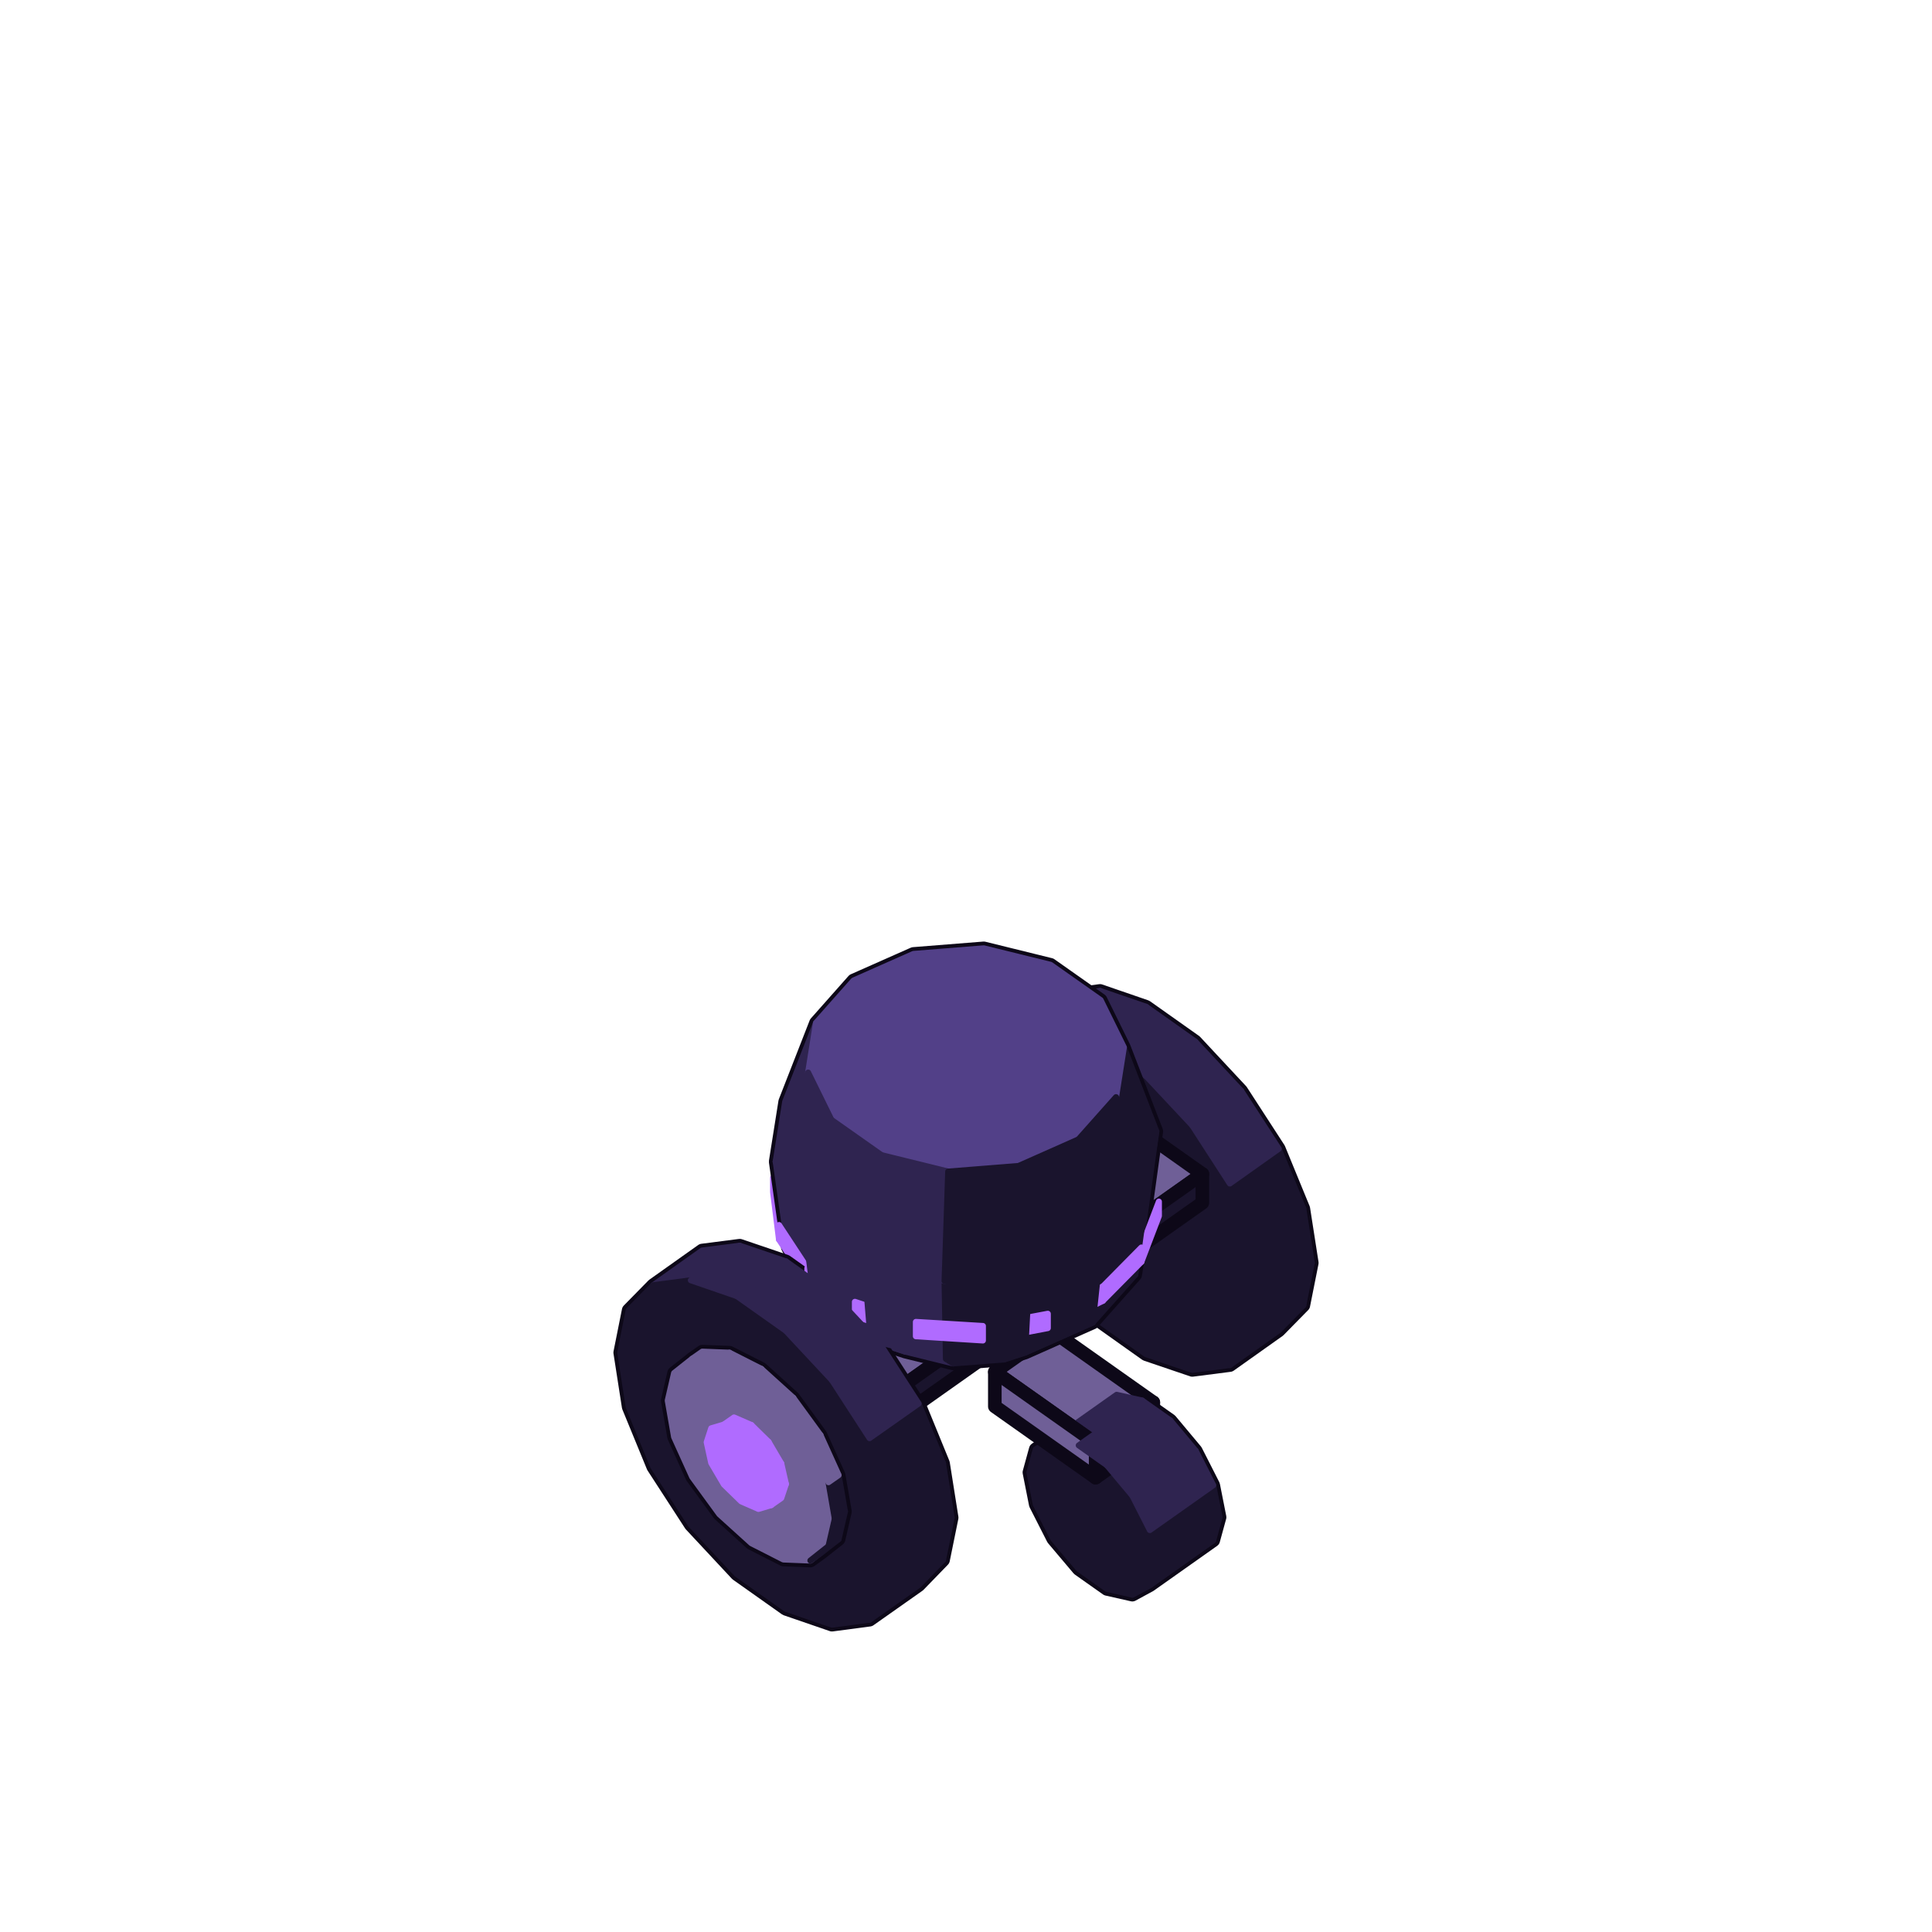
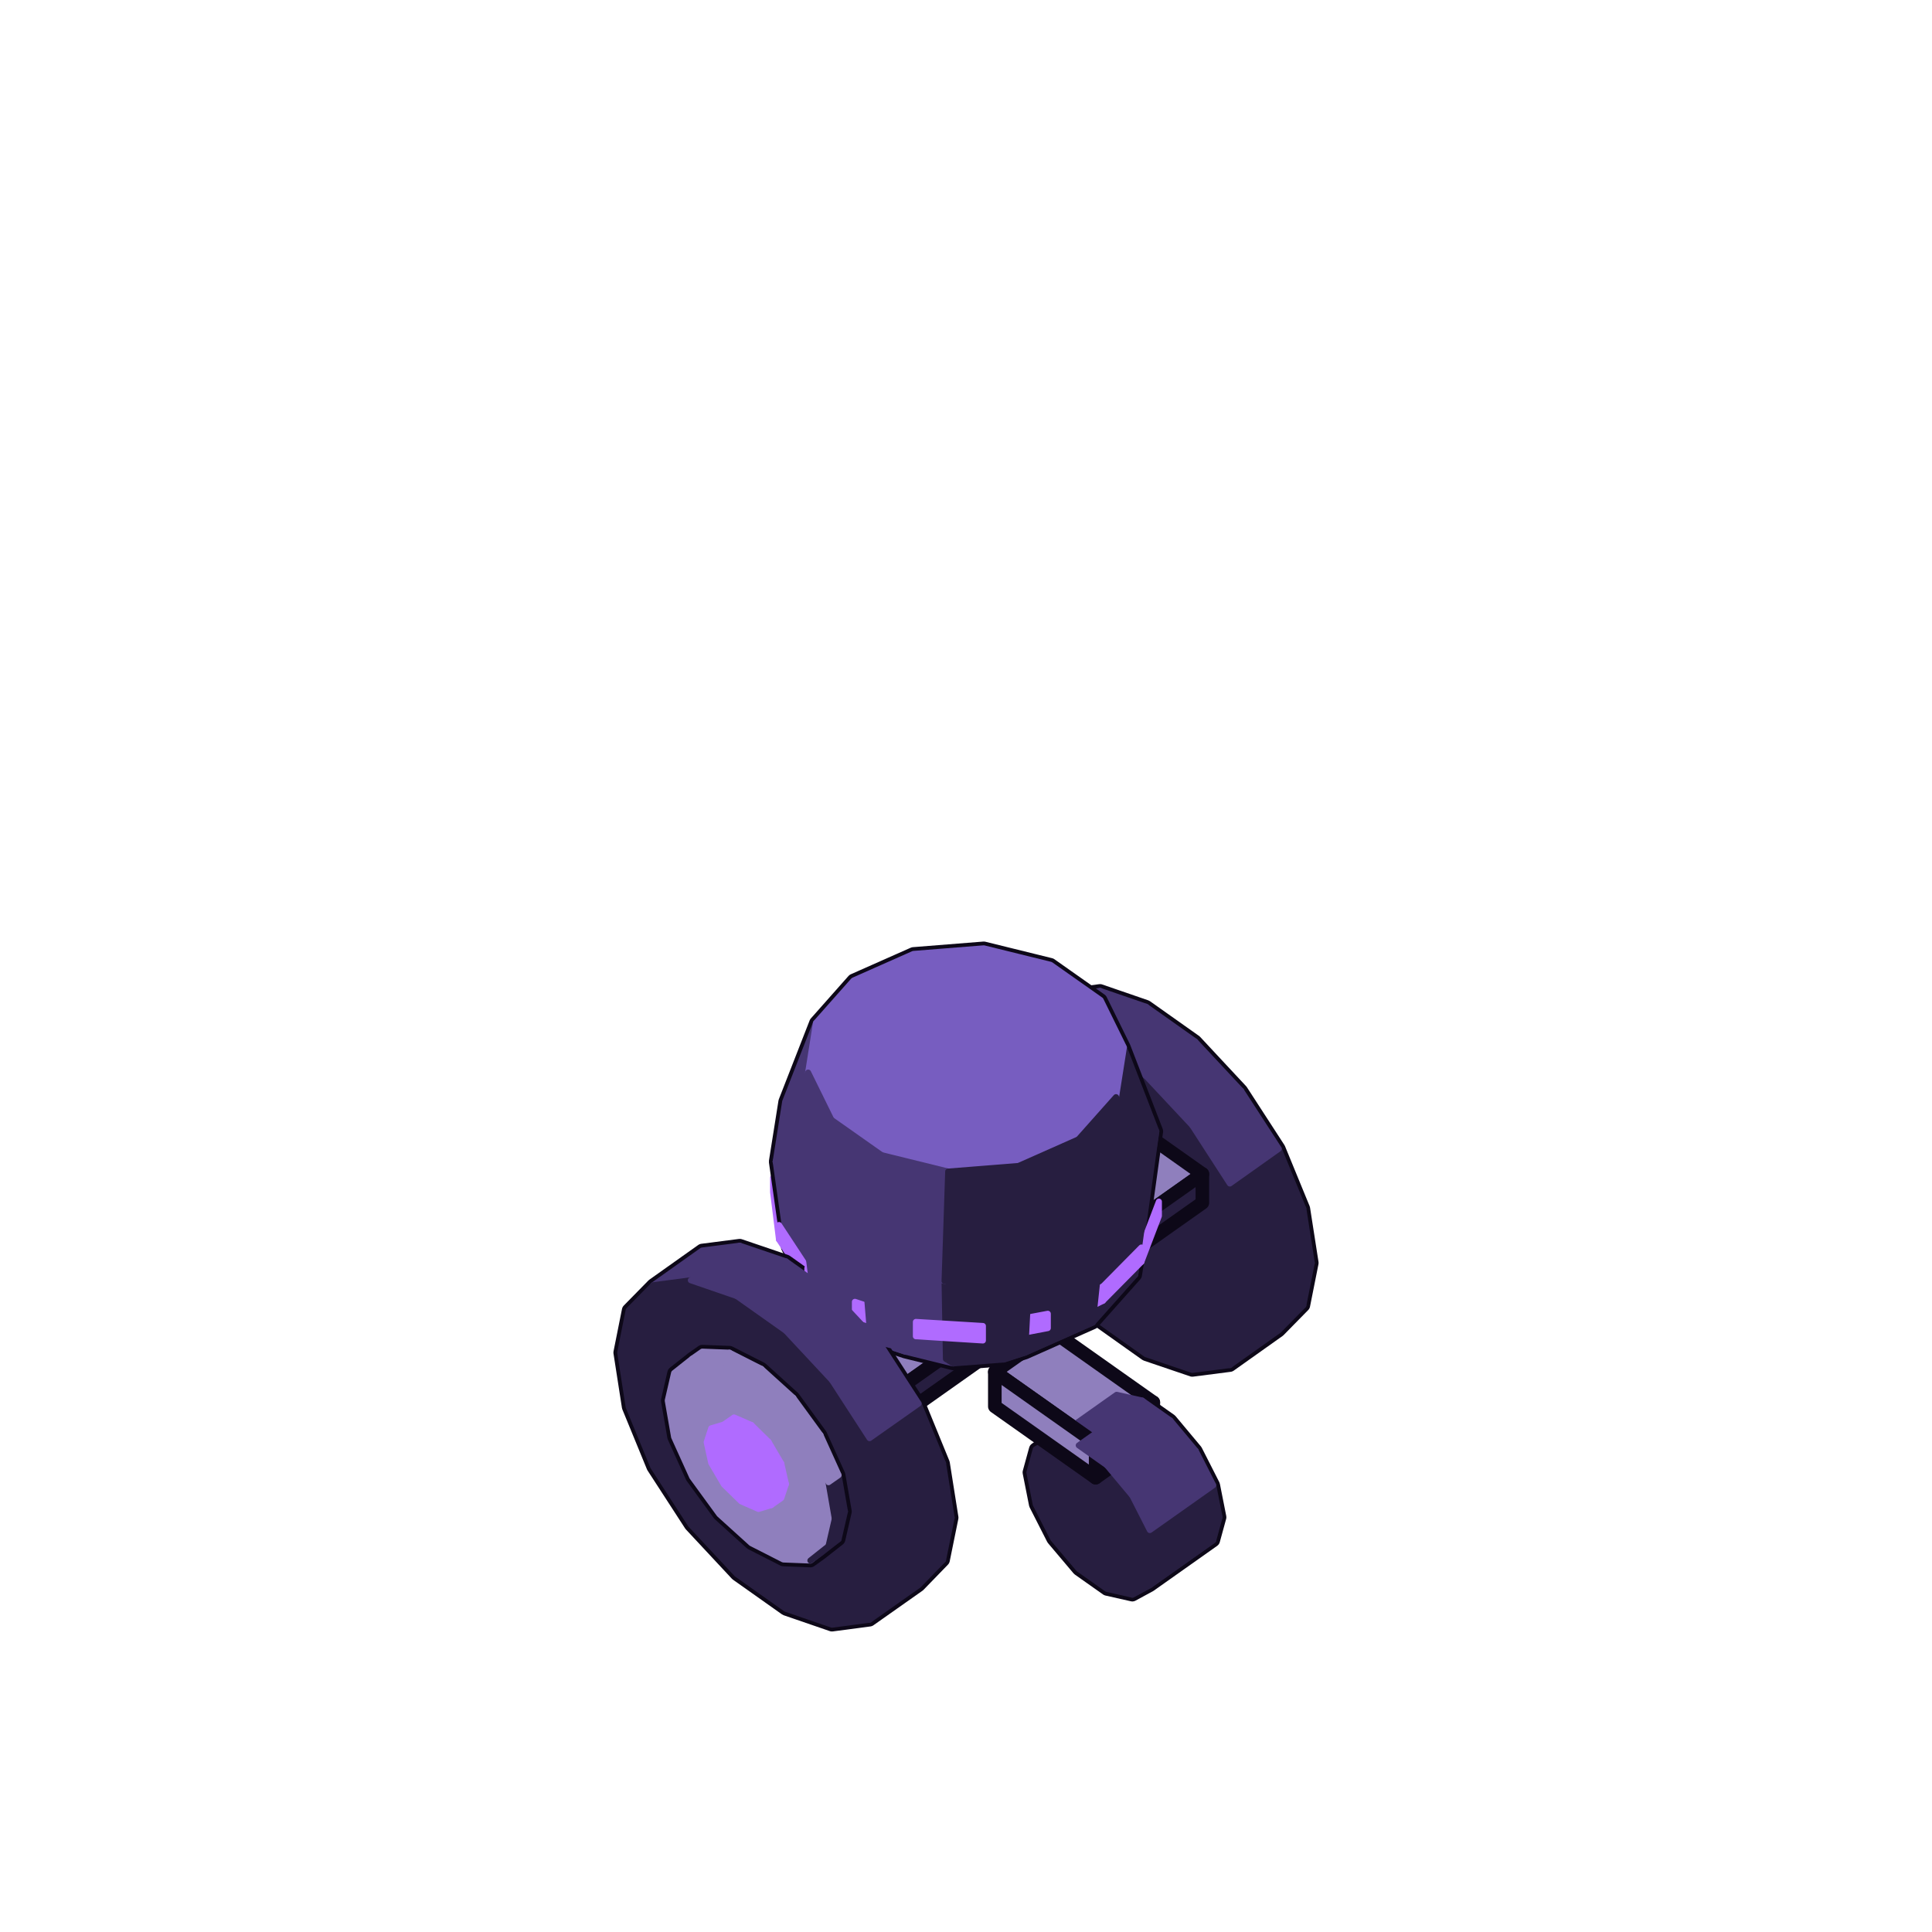
<svg xmlns="http://www.w3.org/2000/svg" viewBox="0 0 128 128" width="128" height="128" data-part-id="mage_drive" data-type="feet" data-direction="east">
  <g stroke="#0d0818" stroke-width="0.9" stroke-linejoin="round">
    <path d="M80.21 79.14 L79.37 79.38 L78.22 78.88 L77.08 77.76 L76.24 76.33 L75.93 74.97 L76.24 74.04 L77.08 73.79 L78.22 74.3 L79.37 75.41 L80.21 76.84 L80.51 78.21 Z" fill="#b06bff" stroke="#b06bff" stroke-width="0.4" />
    <path d="M72.02 73.14 L72.44 71.32 L73.64 70.38 L74.31 69.9 L76.1 69.97 L78.22 71.05 L80.34 72.97 L82.14 75.44 L83.34 78.09 L83.76 80.5 L83.34 82.32 L82.14 83.27 L81.47 83.74 L79.67 83.67 L77.56 82.6 L75.44 80.68 L73.64 78.21 L72.44 75.56 Z" fill="none" />
-     <path d="M82.67 82.8 L81.47 83.74 L79.67 83.67 L77.56 82.6 L75.44 80.68 L73.64 78.21 L72.44 75.56 L72.02 73.14 L72.44 71.32 L73.64 70.38 L75.44 70.45 L77.56 71.52 L79.67 73.44 L81.47 75.91 L82.67 78.56 L83.09 80.97 Z" fill="#6f5f97" stroke="#6f5f97" stroke-width="0.4" />
+     <path d="M82.67 82.8 L81.47 83.74 L79.67 83.67 L77.56 82.6 L75.44 80.68 L73.64 78.21 L72.44 75.56 L72.02 73.14 L72.44 71.32 L73.64 70.38 L75.44 70.45 L77.56 71.52 L79.67 73.44 L81.47 75.91 L82.67 78.56 L83.09 80.97 Z" fill="#8f7fbd" stroke="#8f7fbd" stroke-width="0.4" />
    <path d="M78.22 74.3 L77.08 73.79 L77.75 73.32 L78.89 73.82 Z" fill="#b06bff" stroke="#b06bff" stroke-width="0.4" />
    <path d="M80.21 79.14 L80.51 78.21 L81.18 77.73 L80.88 78.66 Z" fill="#b06bff" stroke="#b06bff" stroke-width="0.4" />
-     <path d="M81.47 83.74 L82.67 82.8 L83.34 82.32 L82.14 83.27 Z" fill="#1a142d" stroke="#1a142d" stroke-width="0.4" />
-     <path d="M75.44 70.45 L73.64 70.38 L74.31 69.9 L76.1 69.97 Z" fill="#6f5f97" stroke="#6f5f97" stroke-width="0.4" />
+     <path d="M81.47 83.74 L82.67 82.8 L83.34 82.32 L82.14 83.27 Z" fill="#271e40" stroke="#271e40" stroke-width="0.4" />
+     <path d="M75.44 70.45 L73.64 70.38 L74.31 69.9 L76.1 69.97 Z" fill="#8f7fbd" stroke="#8f7fbd" stroke-width="0.4" />
    <path d="M80.51 78.21 L80.21 76.84 L80.88 76.37 L81.18 77.73 Z" fill="#b06bff" stroke="#b06bff" stroke-width="0.4" />
    <path d="M79.37 75.41 L78.22 74.3 L78.89 73.82 L80.04 74.94 Z" fill="#b06bff" stroke="#b06bff" stroke-width="0.4" />
    <path d="M80.21 76.84 L79.37 75.41 L80.04 74.94 L80.88 76.37 Z" fill="#b06bff" stroke="#b06bff" stroke-width="0.4" />
    <path d="M64.95 72.74 L65.52 69.94 L67.14 68.27 L70.39 65.98 L72.88 65.65 L75.93 66.7 L79.18 69.0 L82.23 72.27 L84.72 76.11 L86.35 80.08 L86.91 83.67 L86.35 86.48 L84.72 88.14 L81.48 90.44 L78.99 90.76 L75.93 89.72 L72.69 87.42 L69.63 84.15 L67.14 80.3 L65.52 76.34 Z" fill="none" />
-     <path d="M69.63 67.95 L67.14 68.27 L70.39 65.98 L72.88 65.65 Z" fill="#2f2450" stroke="#2f2450" stroke-width="0.4" />
-     <path d="M83.1 88.77 L81.48 90.44 L78.99 90.76 L75.93 89.72 L72.69 87.42 L69.63 84.15 L67.14 80.3 L65.52 76.34 L64.95 72.74 L65.52 69.94 L67.14 68.27 L69.63 67.95 L72.69 68.99 L75.93 71.29 L78.99 74.56 L81.48 78.41 L83.1 82.37 L83.66 85.97 Z" fill="#1a142d" stroke="#1a142d" stroke-width="0.4" />
-     <path d="M82.67 82.8 L83.09 80.97 L83.76 80.5 L83.34 82.32 Z" fill="#1a142d" stroke="#1a142d" stroke-width="0.4" />
-     <path d="M77.56 71.52 L75.44 70.45 L76.1 69.97 L78.22 71.05 Z" fill="#6f5f97" stroke="#6f5f97" stroke-width="0.4" />
-     <path d="M81.48 90.44 L83.1 88.77 L86.35 86.48 L84.72 88.14 Z" fill="#1a142d" stroke="#1a142d" stroke-width="0.4" />
-     <path d="M83.09 80.97 L82.67 78.56 L83.34 78.09 L83.76 80.5 Z" fill="#1a142d" stroke="#1a142d" stroke-width="0.4" />
-     <path d="M79.67 73.44 L77.56 71.52 L78.22 71.05 L80.34 72.97 Z" fill="#6f5f97" stroke="#6f5f97" stroke-width="0.4" />
-     <path d="M72.69 68.99 L69.63 67.95 L72.88 65.65 L75.93 66.7 Z" fill="#2f2450" stroke="#2f2450" stroke-width="0.4" />
-     <path d="M82.67 78.56 L81.47 75.91 L82.14 75.44 L83.34 78.09 Z" fill="#6f5f97" stroke="#6f5f97" stroke-width="0.4" />
-     <path d="M81.47 75.91 L79.67 73.44 L80.34 72.97 L82.14 75.44 Z" fill="#6f5f97" stroke="#6f5f97" stroke-width="0.4" />
-     <path d="M83.1 88.77 L83.66 85.97 L86.91 83.67 L86.35 86.48 Z" fill="#1a142d" stroke="#1a142d" stroke-width="0.4" />
-     <path d="M75.93 71.29 L72.69 68.99 L75.93 66.7 L79.18 69.0 Z" fill="#2f2450" stroke="#2f2450" stroke-width="0.4" />
-     <path d="M83.66 85.97 L83.1 82.37 L86.35 80.08 L86.91 83.67 Z" fill="#1a142d" stroke="#1a142d" stroke-width="0.4" />
-     <path d="M78.99 74.56 L75.93 71.29 L79.18 69.0 L82.23 72.27 Z" fill="#2f2450" stroke="#2f2450" stroke-width="0.4" />
-     <path d="M83.1 82.37 L81.48 78.41 L84.72 76.11 L86.35 80.08 Z" fill="#1a142d" stroke="#1a142d" stroke-width="0.4" />
-     <path d="M48.34 93.98 L52.54 96.95 L79.66 77.78 L75.46 74.81 Z" fill="#6f5f97" />
-     <path d="M81.48 78.41 L78.99 74.56 L82.23 72.27 L84.72 76.11 Z" fill="#2f2450" stroke="#2f2450" stroke-width="0.4" />
-     <path d="M52.54 98.86 L79.66 79.69 L79.66 77.78 L52.54 96.95 Z" fill="#1a142d" />
+     <path d="M69.63 67.95 L67.14 68.27 L70.39 65.98 L72.88 65.65 Z" fill="#463673" stroke="#463673" stroke-width="0.4" />
+     <path d="M83.1 88.77 L81.48 90.44 L78.99 90.76 L75.93 89.72 L72.69 87.42 L69.63 84.15 L67.14 80.3 L65.52 76.34 L64.95 72.74 L65.52 69.94 L67.14 68.27 L69.63 67.95 L72.69 68.99 L75.93 71.29 L78.99 74.56 L81.48 78.41 L83.1 82.37 L83.66 85.97 Z" fill="#271e40" stroke="#271e40" stroke-width="0.4" />
+     <path d="M82.67 82.8 L83.09 80.97 L83.76 80.5 L83.34 82.32 Z" fill="#271e40" stroke="#271e40" stroke-width="0.4" />
+     <path d="M77.56 71.52 L75.44 70.45 L76.1 69.97 L78.22 71.05 Z" fill="#8f7fbd" stroke="#8f7fbd" stroke-width="0.4" />
+     <path d="M81.48 90.44 L83.1 88.77 L86.35 86.48 L84.72 88.14 Z" fill="#271e40" stroke="#271e40" stroke-width="0.4" />
+     <path d="M83.09 80.97 L82.67 78.56 L83.34 78.09 L83.76 80.5 Z" fill="#271e40" stroke="#271e40" stroke-width="0.4" />
+     <path d="M79.67 73.44 L77.56 71.52 L78.22 71.05 L80.34 72.97 Z" fill="#8f7fbd" stroke="#8f7fbd" stroke-width="0.4" />
+     <path d="M72.69 68.99 L69.63 67.95 L72.88 65.65 L75.93 66.7 Z" fill="#463673" stroke="#463673" stroke-width="0.4" />
+     <path d="M82.67 78.56 L81.47 75.91 L82.14 75.44 L83.34 78.09 Z" fill="#8f7fbd" stroke="#8f7fbd" stroke-width="0.4" />
+     <path d="M81.47 75.91 L79.67 73.44 L80.34 72.97 L82.14 75.44 Z" fill="#8f7fbd" stroke="#8f7fbd" stroke-width="0.4" />
+     <path d="M83.1 88.77 L83.66 85.97 L86.91 83.67 L86.35 86.48 Z" fill="#271e40" stroke="#271e40" stroke-width="0.4" />
+     <path d="M75.93 71.29 L72.69 68.99 L75.93 66.7 L79.18 69.0 Z" fill="#463673" stroke="#463673" stroke-width="0.4" />
+     <path d="M83.66 85.97 L83.1 82.37 L86.35 80.08 L86.91 83.67 Z" fill="#271e40" stroke="#271e40" stroke-width="0.4" />
+     <path d="M78.99 74.56 L75.93 71.29 L79.18 69.0 L82.23 72.27 Z" fill="#463673" stroke="#463673" stroke-width="0.4" />
+     <path d="M83.1 82.37 L81.48 78.41 L84.72 76.11 L86.35 80.08 Z" fill="#271e40" stroke="#271e40" stroke-width="0.4" />
+     <path d="M48.34 93.98 L52.54 96.95 L79.66 77.78 L75.46 74.81 Z" fill="#8f7fbd" />
+     <path d="M81.48 78.41 L78.99 74.56 L82.23 72.27 L84.72 76.11 Z" fill="#463673" stroke="#463673" stroke-width="0.4" />
+     <path d="M52.54 98.86 L79.66 79.69 L79.66 77.78 L52.54 96.95 Z" fill="#271e40" />
    <path d="M77.99 99.54 L77.13 99.56 L76.07 98.81 L75.21 97.58 L74.88 96.33 L75.21 95.56 L76.07 95.54 L77.13 96.29 L77.99 97.52 L78.32 98.76 Z" fill="#dd98ff" stroke="#dd98ff" stroke-width="0.4" />
    <path d="M76.07 95.54 L75.21 95.56 L75.78 95.15 L76.64 95.13 Z" fill="#dd98ff" stroke="#dd98ff" stroke-width="0.4" />
    <path d="M77.99 99.54 L78.32 98.76 L78.89 98.36 L78.56 99.14 Z" fill="#dd98ff" stroke="#dd98ff" stroke-width="0.4" />
    <path d="M77.13 96.29 L76.07 95.54 L76.64 95.13 L77.7 95.89 Z" fill="#dd98ff" stroke="#dd98ff" stroke-width="0.4" />
    <path d="M78.32 98.76 L77.99 97.52 L78.56 97.12 L78.89 98.36 Z" fill="#dd98ff" stroke="#dd98ff" stroke-width="0.4" />
    <path d="M77.99 97.52 L77.13 96.29 L77.7 95.89 L78.56 97.12 Z" fill="#dd98ff" stroke="#dd98ff" stroke-width="0.4" />
    <path d="M68.2 97.55 L68.62 96.02 L72.82 93.05 L73.98 92.41 L75.67 92.79 L77.54 94.11 L79.22 96.12 L80.38 98.4 L80.8 100.52 L80.38 102.05 L76.18 105.02 L75.02 105.65 L73.34 105.27 L71.47 103.95 L69.78 101.95 L68.62 99.67 Z" fill="none" />
-     <path d="M75.02 105.65 L76.18 105.02 L80.38 102.05 L79.22 102.68 Z" fill="#1a142d" stroke="#1a142d" stroke-width="0.4" />
-     <path d="M65.91 90.89 L72.59 95.61 L76.41 92.91 L69.73 88.19 Z" fill="#6f5f97" />
-     <path d="M71.47 95.76 L69.78 95.38 L73.98 92.41 L75.67 92.79 Z" fill="#2f2450" stroke="#2f2450" stroke-width="0.4" />
-     <path d="M76.18 105.02 L75.02 105.65 L73.34 105.27 L71.47 103.95 L69.78 101.95 L68.62 99.67 L68.2 97.55 L68.62 96.02 L69.78 95.38 L71.47 95.76 L73.34 97.08 L75.02 99.09 L76.18 101.37 L76.6 103.49 Z" fill="#1a142d" stroke="#1a142d" stroke-width="0.4" />
-     <path d="M65.91 93.18 L72.59 97.9 L72.59 95.61 L65.91 90.89 Z" fill="#6f5f97" />
+     <path d="M75.02 105.65 L76.18 105.02 L80.38 102.05 L79.22 102.68 Z" fill="#271e40" stroke="#271e40" stroke-width="0.4" />
+     <path d="M65.91 90.89 L72.59 95.61 L76.41 92.91 L69.73 88.19 Z" fill="#8f7fbd" />
+     <path d="M71.47 95.76 L69.78 95.38 L73.98 92.41 L75.67 92.79 Z" fill="#463673" stroke="#463673" stroke-width="0.4" />
+     <path d="M76.18 105.02 L75.02 105.65 L73.34 105.27 L71.47 103.95 L69.78 101.95 L68.62 99.67 L68.2 97.55 L68.62 96.02 L69.78 95.38 L71.47 95.76 L73.34 97.08 L75.02 99.09 L76.18 101.37 L76.6 103.49 Z" fill="#271e40" stroke="#271e40" stroke-width="0.4" />
+     <path d="M65.91 93.18 L72.59 97.9 L72.59 95.61 L65.91 90.89 Z" fill="#8f7fbd" />
    <path d="M51.22 78.98 L51.61 82.12 L51.61 81.16 L51.22 78.03 Z" fill="#b06bff" stroke="#b06bff" stroke-width="0.4" />
-     <path d="M76.18 105.02 L76.6 103.49 L80.8 100.52 L80.38 102.05 Z" fill="#1a142d" stroke="#1a142d" stroke-width="0.4" />
+     <path d="M76.18 105.02 L76.6 103.49 L80.8 100.52 L80.38 102.05 Z" fill="#271e40" stroke="#271e40" stroke-width="0.4" />
    <path d="M51.39 76.96 L52.02 72.99 L54.06 67.77 L56.55 64.96 L60.52 63.2 L65.18 62.83 L69.6 63.92 L72.92 66.26 L74.46 69.39 L76.61 74.95 L75.81 80.74 L75.21 84.46 L72.4 87.62 L67.92 89.61 L66.5 90.07 L63.15 90.33 L59.98 89.55 L57.68 88.79 L53.94 86.15 L52.19 82.62 Z" fill="none" />
-     <path d="M72.59 97.9 L76.41 95.2 L76.41 92.91 L72.59 95.61 Z" fill="#1a142d" />
-     <path d="M75.21 84.46 L75.81 80.74 L76.61 74.95 L75.98 78.92 Z" fill="#1a142d" stroke="#1a142d" stroke-width="0.4" />
-     <path d="M73.34 97.08 L71.47 95.76 L75.67 92.79 L77.54 94.11 Z" fill="#2f2450" stroke="#2f2450" stroke-width="0.4" />
-     <path d="M57.6 87.87 L59.98 89.55 L57.68 88.79 L53.94 86.15 Z" fill="#2f2450" stroke="#2f2450" stroke-width="0.4" />
-     <path d="M76.6 103.49 L76.18 101.37 L80.38 98.4 L80.8 100.52 Z" fill="#1a142d" stroke="#1a142d" stroke-width="0.4" />
+     <path d="M72.59 97.9 L76.41 95.2 L76.41 92.91 L72.59 95.61 Z" fill="#271e40" />
+     <path d="M75.21 84.46 L75.81 80.74 L76.61 74.95 L75.98 78.92 Z" fill="#271e40" stroke="#271e40" stroke-width="0.4" />
+     <path d="M73.34 97.08 L71.47 95.76 L75.67 92.79 L77.54 94.11 Z" fill="#463673" stroke="#463673" stroke-width="0.4" />
+     <path d="M57.6 87.87 L59.98 89.55 L57.68 88.79 L53.94 86.15 Z" fill="#463673" stroke="#463673" stroke-width="0.4" />
+     <path d="M76.6 103.49 L76.18 101.37 L80.38 98.4 L80.8 100.52 Z" fill="#271e40" stroke="#271e40" stroke-width="0.4" />
    <path d="M75.62 83.6 L76.78 80.56 L76.78 79.61 L75.62 82.65 Z" fill="#b06bff" stroke="#b06bff" stroke-width="0.4" />
-     <path d="M75.02 99.09 L73.34 97.08 L77.54 94.11 L79.22 96.12 Z" fill="#2f2450" stroke="#2f2450" stroke-width="0.4" />
-     <path d="M76.18 101.37 L75.02 99.09 L79.22 96.12 L80.38 98.4 Z" fill="#2f2450" stroke="#2f2450" stroke-width="0.4" />
-     <path d="M66.5 90.07 L69.35 88.8 L72.4 87.62 L67.92 89.61 Z" fill="#1a142d" stroke="#1a142d" stroke-width="0.4" />
-     <path d="M52.19 82.62 L53.94 86.15 L53.26 80.73 L51.39 76.96 Z" fill="#2f2450" stroke="#2f2450" stroke-width="0.4" />
-     <path d="M59.98 89.55 L63.15 90.33 L62.67 90.03 L57.68 88.79 Z" fill="#2f2450" stroke="#2f2450" stroke-width="0.4" />
-     <path d="M52.02 72.99 L51.39 76.96 L53.54 71.06 L54.06 67.77 Z" fill="#2f2450" stroke="#2f2450" stroke-width="0.4" />
+     <path d="M75.02 99.09 L73.34 97.08 L77.54 94.11 L79.22 96.12 Z" fill="#463673" stroke="#463673" stroke-width="0.4" />
+     <path d="M76.18 101.37 L75.02 99.09 L79.22 96.12 L80.38 98.4 Z" fill="#463673" stroke="#463673" stroke-width="0.4" />
+     <path d="M66.5 90.07 L69.35 88.8 L72.4 87.62 L67.92 89.61 Z" fill="#271e40" stroke="#271e40" stroke-width="0.4" />
+     <path d="M52.19 82.62 L53.94 86.15 L53.26 80.73 L51.39 76.96 Z" fill="#463673" stroke="#463673" stroke-width="0.4" />
+     <path d="M59.98 89.55 L63.15 90.33 L62.67 90.03 L57.68 88.79 Z" fill="#463673" stroke="#463673" stroke-width="0.4" />
+     <path d="M52.02 72.99 L51.39 76.96 L53.54 71.06 L54.06 67.77 Z" fill="#463673" stroke="#463673" stroke-width="0.4" />
    <path d="M51.61 82.12 L53.49 84.97 L53.49 84.02 L51.61 81.16 Z" fill="#b06bff" stroke="#b06bff" stroke-width="0.4" />
-     <path d="M63.15 90.33 L66.5 90.07 L67.92 89.61 L62.67 90.03 Z" fill="#1a142d" stroke="#1a142d" stroke-width="0.4" />
+     <path d="M63.15 90.33 L66.5 90.07 L67.92 89.61 L62.67 90.03 Z" fill="#271e40" stroke="#271e40" stroke-width="0.4" />
    <path d="M41.09 89.61 L41.65 86.81 L43.28 85.15 L46.52 82.85 L49.01 82.53 L52.07 83.57 L55.31 85.87 L58.37 89.14 L60.86 92.99 L62.48 96.95 L63.05 100.55 L62.48 103.35 L60.86 105.02 L57.61 107.31 L55.12 107.64 L52.07 106.59 L48.82 104.29 L45.77 101.02 L43.28 97.18 L41.65 93.21 Z" fill="none" />
-     <path d="M45.77 84.82 L43.28 85.15 L46.52 82.85 L49.01 82.53 Z" fill="#2f2450" stroke="#2f2450" stroke-width="0.4" />
-     <path d="M48.34 95.89 L52.54 98.86 L52.54 96.95 L48.34 93.98 Z" fill="#6f5f97" />
-     <path d="M59.24 105.65 L57.61 107.31 L55.12 107.64 L52.07 106.59 L48.82 104.29 L45.77 101.02 L43.28 97.18 L41.65 93.21 L41.09 89.61 L41.65 86.81 L43.28 85.15 L45.77 84.82 L48.82 85.87 L52.07 88.17 L55.12 91.44 L57.61 95.28 L59.24 99.25 L59.8 102.84 Z" fill="#1a142d" stroke="#1a142d" stroke-width="0.4" />
-     <path d="M72.4 87.62 L75.21 84.46 L75.98 78.92 L72.97 82.3 Z" fill="#1a142d" stroke="#1a142d" stroke-width="0.4" />
+     <path d="M45.77 84.82 L43.28 85.15 L46.52 82.85 L49.01 82.53 Z" fill="#463673" stroke="#463673" stroke-width="0.4" />
+     <path d="M48.34 95.89 L52.54 98.86 L52.54 96.95 L48.34 93.98 Z" fill="#8f7fbd" />
+     <path d="M59.24 105.65 L57.61 107.31 L55.12 107.64 L52.07 106.59 L48.82 104.29 L45.77 101.02 L43.28 97.18 L41.65 93.21 L41.09 89.61 L41.65 86.81 L43.28 85.15 L45.77 84.82 L48.82 85.87 L52.07 88.17 L55.12 91.44 L57.61 95.28 L59.24 99.25 L59.8 102.84 Z" fill="#271e40" stroke="#271e40" stroke-width="0.4" />
+     <path d="M72.4 87.62 L75.21 84.46 L75.98 78.92 L72.97 82.3 Z" fill="#271e40" stroke="#271e40" stroke-width="0.4" />
    <path d="M44.24 92.79 L44.66 90.97 L45.86 90.02 L46.53 89.55 L48.33 89.62 L50.44 90.69 L52.56 92.61 L54.36 95.08 L55.56 97.73 L55.98 100.14 L55.56 101.97 L54.36 102.91 L53.69 103.39 L51.9 103.32 L49.78 102.24 L47.66 100.32 L45.86 97.85 L44.66 95.2 Z" fill="none" />
-     <path d="M54.89 102.44 L53.69 103.39 L51.9 103.32 L49.78 102.24 L47.66 100.32 L45.86 97.85 L44.66 95.2 L44.24 92.79 L44.66 90.97 L45.86 90.02 L47.66 90.09 L49.78 91.17 L51.9 93.09 L53.69 95.56 L54.89 98.2 L55.31 100.62 Z" fill="#6f5f97" stroke="#6f5f97" stroke-width="0.4" />
+     <path d="M54.89 102.44 L53.69 103.39 L51.9 103.32 L49.78 102.24 L47.66 100.32 L45.86 97.85 L44.66 95.2 L44.24 92.79 L44.66 90.97 L45.86 90.02 L47.66 90.09 L49.78 91.17 L51.9 93.09 L53.69 95.56 L54.89 98.2 L55.31 100.62 Z" fill="#8f7fbd" stroke="#8f7fbd" stroke-width="0.4" />
    <path d="M73.07 86.18 L75.62 83.6 L75.62 82.65 L73.07 85.23 Z" fill="#b06bff" stroke="#b06bff" stroke-width="0.4" />
-     <path d="M75.98 78.92 L76.61 74.95 L74.46 69.39 L73.94 72.69 Z" fill="#1a142d" stroke="#1a142d" stroke-width="0.4" />
+     <path d="M75.98 78.92 L76.61 74.95 L74.46 69.39 L73.94 72.69 Z" fill="#271e40" stroke="#271e40" stroke-width="0.4" />
    <path d="M51.09 99.72 L50.25 99.97 L49.11 99.47 L47.96 98.35 L47.12 96.92 L46.82 95.55 L47.12 94.63 L47.96 94.38 L49.11 94.88 L50.25 96.0 L51.09 97.43 L51.4 98.79 Z" fill="#b06bff" stroke="#b06bff" stroke-width="0.4" />
-     <path d="M57.61 107.31 L59.24 105.65 L62.48 103.35 L60.86 105.02 Z" fill="#1a142d" stroke="#1a142d" stroke-width="0.4" />
-     <path d="M47.66 90.09 L45.86 90.02 L46.53 89.55 L48.33 89.62 Z" fill="#6f5f97" stroke="#6f5f97" stroke-width="0.4" />
-     <path d="M53.69 103.39 L54.89 102.44 L55.56 101.97 L54.36 102.91 Z" fill="#1a142d" stroke="#1a142d" stroke-width="0.4" />
+     <path d="M57.61 107.31 L59.24 105.65 L62.48 103.35 L60.86 105.02 Z" fill="#271e40" stroke="#271e40" stroke-width="0.4" />
+     <path d="M53.69 103.39 L54.89 102.44 L55.56 101.97 L54.36 102.91 Z" fill="#271e40" stroke="#271e40" stroke-width="0.4" />
+     <path d="M47.66 90.09 L45.86 90.02 L46.53 89.55 L48.33 89.62 Z" fill="#8f7fbd" stroke="#8f7fbd" stroke-width="0.4" />
    <path d="M49.11 94.88 L47.96 94.38 L48.63 93.91 L49.78 94.41 Z" fill="#b06bff" stroke="#b06bff" stroke-width="0.4" />
    <path d="M51.09 99.72 L51.4 98.79 L52.07 98.32 L51.76 99.25 Z" fill="#b06bff" stroke="#b06bff" stroke-width="0.4" />
    <path d="M53.49 84.97 L56.64 87.2 L56.64 86.25 L53.49 84.02 Z" fill="#b06bff" stroke="#b06bff" stroke-width="0.4" />
-     <path d="M53.94 86.15 L57.68 88.79 L57.25 83.55 L53.26 80.73 Z" fill="#2f2450" stroke="#2f2450" stroke-width="0.4" />
-     <path d="M71.45 75.49 L73.94 72.69 L74.46 69.39 L72.92 66.26 L69.6 63.92 L65.18 62.83 L60.52 63.2 L56.55 64.96 L54.06 67.77 L53.54 71.06 L55.08 74.19 L58.4 76.53 L62.82 77.62 L67.48 77.25 Z" fill="#524088" stroke="#524088" stroke-width="0.4" />
+     <path d="M53.94 86.15 L57.68 88.79 L57.25 83.55 L53.26 80.73 Z" fill="#463673" stroke="#463673" stroke-width="0.4" />
+     <path d="M71.45 75.49 L73.94 72.69 L74.46 69.39 L72.92 66.26 L69.6 63.92 L65.18 62.83 L60.52 63.2 L56.55 64.96 L54.06 67.77 L53.54 71.06 L55.08 74.19 L58.4 76.53 L62.82 77.62 L67.48 77.25 Z" fill="#775dc0" stroke="#775dc0" stroke-width="0.4" />
    <path d="M51.4 98.79 L51.09 97.43 L51.76 96.96 L52.07 98.32 Z" fill="#b06bff" stroke="#b06bff" stroke-width="0.4" />
    <path d="M50.25 96.0 L49.11 94.88 L49.78 94.41 L50.92 95.53 Z" fill="#b06bff" stroke="#b06bff" stroke-width="0.4" />
-     <path d="M51.39 76.96 L53.26 80.73 L55.08 74.19 L53.54 71.06 Z" fill="#2f2450" stroke="#2f2450" stroke-width="0.4" />
-     <path d="M48.82 85.87 L45.77 84.82 L49.01 82.53 L52.07 83.57 Z" fill="#2f2450" stroke="#2f2450" stroke-width="0.4" />
+     <path d="M51.39 76.96 L53.26 80.73 L55.08 74.19 L53.54 71.06 Z" fill="#463673" stroke="#463673" stroke-width="0.4" />
+     <path d="M48.82 85.87 L45.77 84.82 L49.01 82.53 L52.07 83.57 Z" fill="#463673" stroke="#463673" stroke-width="0.4" />
    <path d="M51.09 97.43 L50.25 96.0 L50.92 95.53 L51.76 96.96 Z" fill="#b06bff" stroke="#b06bff" stroke-width="0.4" />
    <path d="M69.42 87.99 L73.07 86.18 L73.07 85.23 L69.42 87.04 Z" fill="#b06bff" stroke="#b06bff" stroke-width="0.4" />
-     <path d="M67.92 89.61 L72.4 87.62 L72.97 82.3 L68.19 84.42 Z" fill="#1a142d" stroke="#1a142d" stroke-width="0.4" />
-     <path d="M54.89 102.44 L55.31 100.62 L55.98 100.14 L55.56 101.97 Z" fill="#1a142d" stroke="#1a142d" stroke-width="0.4" />
-     <path d="M49.78 91.17 L47.66 90.09 L48.33 89.62 L50.44 90.69 Z" fill="#6f5f97" stroke="#6f5f97" stroke-width="0.4" />
+     <path d="M67.92 89.61 L72.4 87.62 L72.97 82.3 L68.19 84.42 Z" fill="#271e40" stroke="#271e40" stroke-width="0.4" />
+     <path d="M54.89 102.44 L55.31 100.62 L55.98 100.14 L55.56 101.97 Z" fill="#271e40" stroke="#271e40" stroke-width="0.4" />
+     <path d="M49.78 91.17 L47.66 90.09 L48.33 89.62 L50.44 90.69 Z" fill="#8f7fbd" stroke="#8f7fbd" stroke-width="0.4" />
    <path d="M56.64 87.2 L60.68 88.53 L60.68 87.58 L56.64 86.25 Z" fill="#b06bff" stroke="#b06bff" stroke-width="0.4" />
-     <path d="M57.68 88.79 L62.67 90.03 L62.58 84.87 L57.25 83.55 Z" fill="#2f2450" stroke="#2f2450" stroke-width="0.4" />
-     <path d="M59.24 105.65 L59.8 102.84 L63.05 100.55 L62.48 103.35 Z" fill="#1a142d" stroke="#1a142d" stroke-width="0.4" />
+     <path d="M57.68 88.79 L62.67 90.03 L62.58 84.87 L57.25 83.55 Z" fill="#463673" stroke="#463673" stroke-width="0.4" />
+     <path d="M59.24 105.65 L59.8 102.84 L63.05 100.55 L62.48 103.35 Z" fill="#271e40" stroke="#271e40" stroke-width="0.4" />
    <path d="M65.12 88.81 L69.42 87.99 L69.42 87.04 L65.12 87.85 Z" fill="#b06bff" stroke="#b06bff" stroke-width="0.4" />
-     <path d="M72.97 82.3 L75.98 78.92 L73.94 72.69 L71.45 75.49 Z" fill="#1a142d" stroke="#1a142d" stroke-width="0.4" />
-     <path d="M62.67 90.03 L67.92 89.61 L68.19 84.42 L62.58 84.87 Z" fill="#1a142d" stroke="#1a142d" stroke-width="0.4" />
+     <path d="M72.97 82.3 L75.98 78.92 L73.94 72.69 L71.45 75.49 Z" fill="#271e40" stroke="#271e40" stroke-width="0.4" />
+     <path d="M62.67 90.03 L67.92 89.61 L68.19 84.42 L62.58 84.87 Z" fill="#271e40" stroke="#271e40" stroke-width="0.4" />
    <path d="M60.68 88.53 L65.12 88.81 L65.12 87.85 L60.68 87.58 Z" fill="#b06bff" stroke="#b06bff" stroke-width="0.4" />
-     <path d="M51.9 93.09 L49.78 91.17 L50.44 90.69 L52.56 92.61 Z" fill="#6f5f97" stroke="#6f5f97" stroke-width="0.4" />
-     <path d="M55.31 100.62 L54.89 98.2 L55.56 97.73 L55.98 100.14 Z" fill="#1a142d" stroke="#1a142d" stroke-width="0.4" />
-     <path d="M52.07 88.17 L48.82 85.87 L52.07 83.57 L55.31 85.87 Z" fill="#2f2450" stroke="#2f2450" stroke-width="0.4" />
-     <path d="M54.89 98.2 L53.69 95.56 L54.36 95.08 L55.56 97.73 Z" fill="#6f5f97" stroke="#6f5f97" stroke-width="0.4" />
-     <path d="M53.69 95.56 L51.9 93.09 L52.56 92.61 L54.36 95.08 Z" fill="#6f5f97" stroke="#6f5f97" stroke-width="0.4" />
-     <path d="M53.26 80.73 L57.25 83.55 L58.4 76.53 L55.08 74.19 Z" fill="#2f2450" stroke="#2f2450" stroke-width="0.4" />
-     <path d="M59.8 102.84 L59.24 99.25 L62.48 96.95 L63.05 100.55 Z" fill="#1a142d" stroke="#1a142d" stroke-width="0.4" />
-     <path d="M68.19 84.42 L72.97 82.3 L71.45 75.49 L67.48 77.25 Z" fill="#1a142d" stroke="#1a142d" stroke-width="0.4" />
-     <path d="M55.12 91.44 L52.07 88.17 L55.31 85.87 L58.37 89.14 Z" fill="#2f2450" stroke="#2f2450" stroke-width="0.4" />
-     <path d="M57.25 83.55 L62.58 84.87 L62.82 77.62 L58.4 76.53 Z" fill="#2f2450" stroke="#2f2450" stroke-width="0.4" />
-     <path d="M59.24 99.25 L57.61 95.28 L60.86 92.99 L62.48 96.95 Z" fill="#1a142d" stroke="#1a142d" stroke-width="0.4" />
-     <path d="M62.58 84.87 L68.19 84.42 L67.48 77.25 L62.82 77.62 Z" fill="#1a142d" stroke="#1a142d" stroke-width="0.4" />
-     <path d="M57.61 95.28 L55.12 91.44 L58.37 89.14 L60.86 92.99 Z" fill="#2f2450" stroke="#2f2450" stroke-width="0.4" />
+     <path d="M55.31 100.62 L54.89 98.2 L55.56 97.73 L55.98 100.14 Z" fill="#271e40" stroke="#271e40" stroke-width="0.4" />
+     <path d="M51.9 93.09 L49.78 91.17 L50.44 90.69 L52.56 92.61 Z" fill="#8f7fbd" stroke="#8f7fbd" stroke-width="0.4" />
+     <path d="M52.07 88.17 L48.82 85.87 L52.07 83.57 L55.31 85.87 Z" fill="#463673" stroke="#463673" stroke-width="0.4" />
+     <path d="M54.89 98.2 L53.69 95.56 L54.36 95.08 L55.56 97.73 Z" fill="#8f7fbd" stroke="#8f7fbd" stroke-width="0.4" />
+     <path d="M53.69 95.56 L51.9 93.09 L52.56 92.61 L54.36 95.08 Z" fill="#8f7fbd" stroke="#8f7fbd" stroke-width="0.4" />
+     <path d="M53.26 80.73 L57.25 83.55 L58.4 76.53 L55.08 74.19 Z" fill="#463673" stroke="#463673" stroke-width="0.4" />
+     <path d="M59.8 102.84 L59.24 99.25 L62.48 96.95 L63.05 100.55 Z" fill="#271e40" stroke="#271e40" stroke-width="0.4" />
+     <path d="M68.19 84.42 L72.97 82.3 L71.45 75.49 L67.48 77.25 Z" fill="#271e40" stroke="#271e40" stroke-width="0.4" />
+     <path d="M55.12 91.44 L52.07 88.17 L55.31 85.87 L58.37 89.14 Z" fill="#463673" stroke="#463673" stroke-width="0.4" />
+     <path d="M57.25 83.55 L62.58 84.87 L62.82 77.62 L58.4 76.53 Z" fill="#463673" stroke="#463673" stroke-width="0.4" />
+     <path d="M59.24 99.25 L57.61 95.28 L60.86 92.99 L62.48 96.95 Z" fill="#271e40" stroke="#271e40" stroke-width="0.4" />
+     <path d="M62.58 84.87 L68.19 84.42 L67.48 77.25 L62.82 77.62 Z" fill="#271e40" stroke="#271e40" stroke-width="0.4" />
+     <path d="M57.61 95.28 L55.12 91.44 L58.37 89.14 L60.86 92.99 Z" fill="#463673" stroke="#463673" stroke-width="0.4" />
  </g>
</svg>
